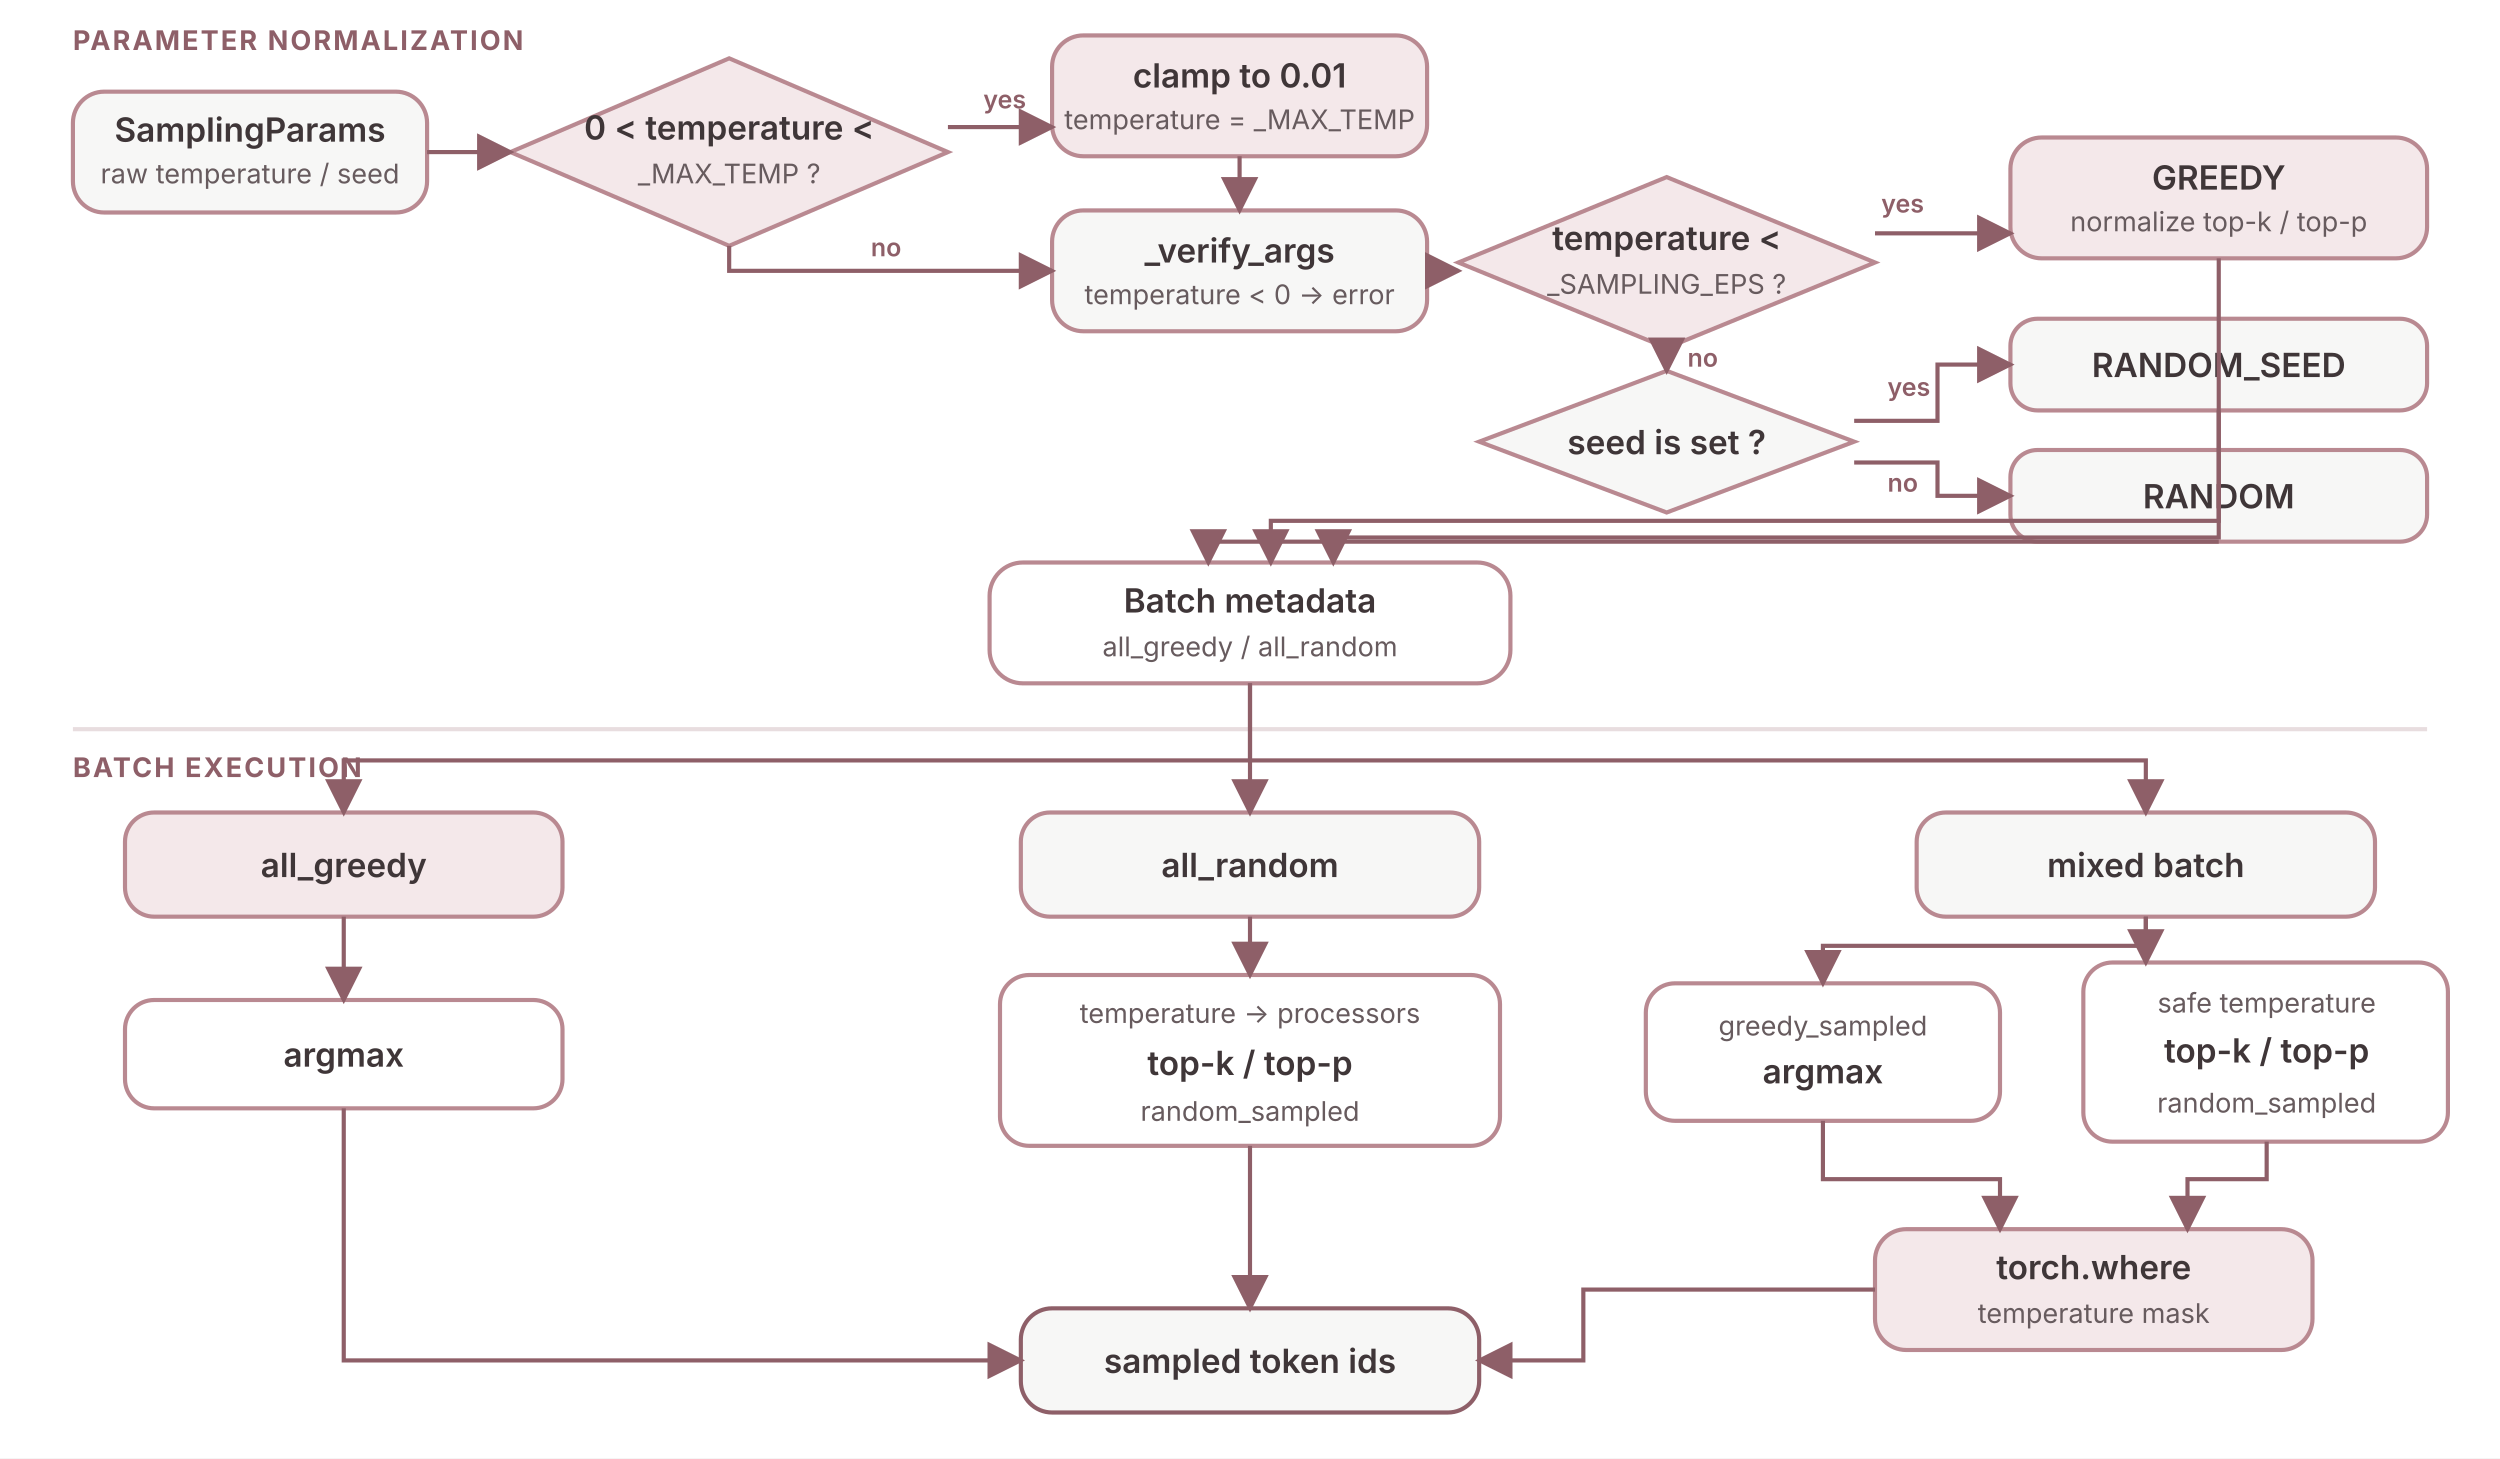
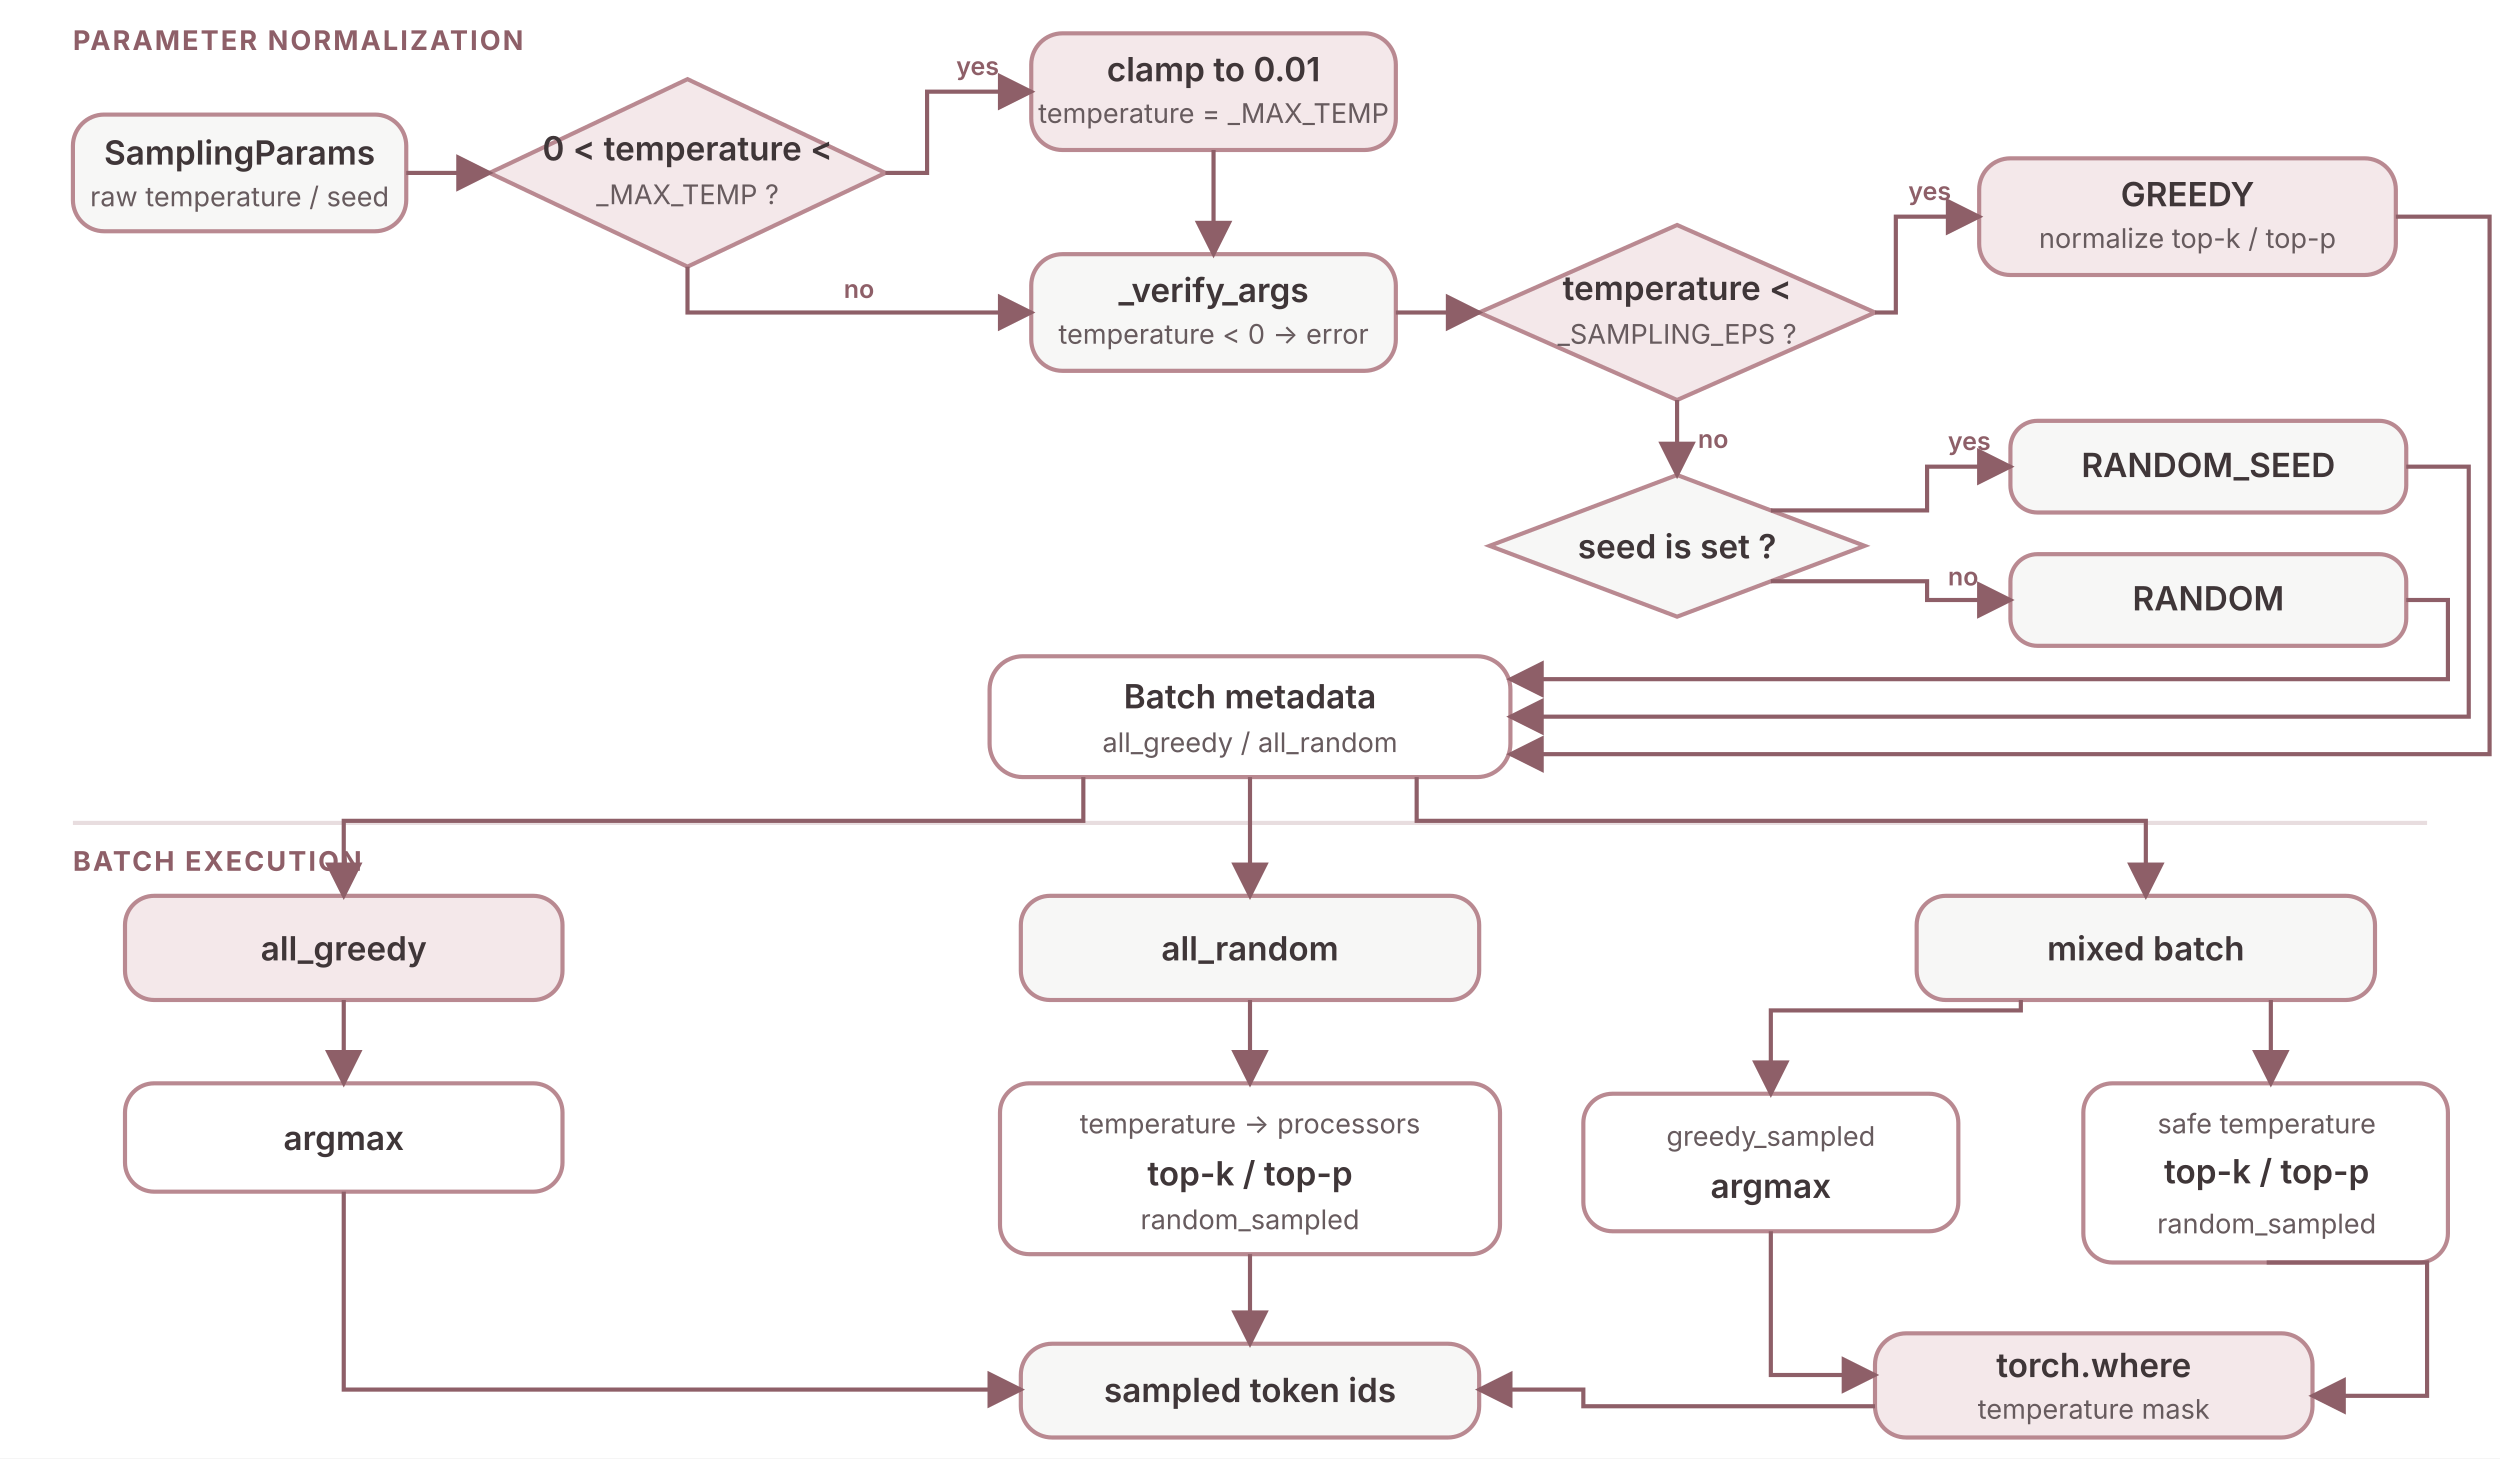
<svg xmlns="http://www.w3.org/2000/svg" viewBox="0 0 1200 700" role="img" aria-labelledby="title desc">
  <defs>
    <marker id="arrow" markerWidth="9" markerHeight="9" refX="8" refY="4.5" orient="auto" markerUnits="strokeWidth">
      <path d="M0,0 L9,4.5 L0,9 Z" fill="#8e5f68" />
    </marker>
    <style>
      .node { fill: #f7f7f6; stroke: #b98991; stroke-width: 2; }
      .accent { fill: #f4e8ea; stroke: #b98991; stroke-width: 2; }
      .paper { fill: #fff; stroke: #b98991; stroke-width: 2; }
      .edge { fill: none; stroke: #8e5f68; stroke-width: 2; marker-end: url(#arrow); }
      .label { fill: #3f3638; font: 600 16px Inter, "Noto Sans SC", sans-serif; text-anchor: middle; }
      .small { fill: #675b5e; font: 13px Inter, "Noto Sans SC", sans-serif; text-anchor: middle; }
      .edge-label { fill: #8e5f68; font: 600 12px Inter, sans-serif; }
      .lane { fill: #8e5f68; font: 700 13px Inter, sans-serif; letter-spacing: 1px; }
    </style>
  </defs>
  <rect width="1200" height="700" fill="#fff" />
  <text x="35" y="24" class="lane">PARAMETER NORMALIZATION</text>
-   <rect x="35" y="44" width="170" height="58" rx="15" class="node" />
-   <text x="120" y="68" class="label">SamplingParams</text>
-   <text x="120" y="88" class="small">raw temperature / seed</text>
-   <path d="M245 28 L350 73 L245 118 L140 73 Z" class="accent" transform="translate(105 0)" />
-   <text x="350" y="67" class="label">0 &lt; temperature &lt;</text>
-   <text x="350" y="88" class="small">_MAX_TEMP ?</text>
-   <rect x="505" y="17" width="180" height="58" rx="15" class="accent" />
-   <text x="595" y="42" class="label">clamp to 0.01</text>
-   <text x="595" y="62" class="small">temperature = _MAX_TEMP</text>
-   <rect x="505" y="101" width="180" height="58" rx="15" class="node" />
-   <text x="595" y="126" class="label">_verify_args</text>
-   <text x="595" y="146" class="small">temperature &lt; 0 → error</text>
-   <path d="M800 85 L900 126 L800 167 L700 126 Z" class="accent" />
-   <text x="800" y="120" class="label">temperature &lt;</text>
-   <text x="800" y="141" class="small">_SAMPLING_EPS ?</text>
-   <rect x="965" y="66" width="200" height="58" rx="15" class="accent" />
-   <text x="1065" y="91" class="label">GREEDY</text>
-   <text x="1065" y="111" class="small">normalize top-k / top-p</text>
-   <path d="M800 178 L890 212 L800 246 L710 212 Z" class="node" />
-   <text x="800" y="218" class="label">seed is set ?</text>
-   <rect x="965" y="153" width="200" height="44" rx="13" class="node" />
-   <text x="1065" y="181" class="label">RANDOM_SEED</text>
-   <rect x="965" y="216" width="200" height="44" rx="13" class="node" />
-   <text x="1065" y="244" class="label">RANDOM</text>
-   <path d="M205 73 H245" class="edge" />
-   <path d="M455 61 H505" class="edge" />
-   <text x="472" y="52" class="edge-label">yes</text>
-   <path d="M350 118 V130 H505" class="edge" />
-   <text x="418" y="123" class="edge-label">no</text>
-   <path d="M595 75 V101" class="edge" />
-   <path d="M685 130 H700" class="edge" />
-   <path d="M900 112 H965" class="edge" />
-   <text x="903" y="102" class="edge-label">yes</text>
-   <path d="M800 167 V178" class="edge" />
-   <text x="810" y="176" class="edge-label">no</text>
-   <path d="M890 202 H930 V175 H965" class="edge" />
-   <text x="906" y="190" class="edge-label">yes</text>
-   <path d="M890 222 H930 V238 H965" class="edge" />
-   <text x="906" y="236" class="edge-label">no</text>
-   <rect x="475" y="270" width="250" height="58" rx="16" class="paper" />
-   <text x="600" y="294" class="label">Batch metadata</text>
-   <text x="600" y="315" class="small">all_greedy / all_random</text>
-   <path d="M1065 124 V258 H640 V270" class="edge" />
-   <path d="M1065 197 V250 H610 V270" class="edge" />
-   <path d="M1065 260 H580 V270" class="edge" />
-   <line x1="35" y1="350" x2="1165" y2="350" stroke="#e8dddf" stroke-width="2" />
-   <text x="35" y="373" class="lane">BATCH EXECUTION</text>
-   <rect x="60" y="390" width="210" height="50" rx="14" class="accent" />
-   <text x="165" y="421" class="label">all_greedy</text>
-   <rect x="490" y="390" width="220" height="50" rx="14" class="node" />
-   <text x="600" y="421" class="label">all_random</text>
-   <rect x="920" y="390" width="220" height="50" rx="14" class="node" />
-   <text x="1030" y="421" class="label">mixed batch</text>
-   <path d="M600 328 V365 H165 V390" class="edge" />
-   <path d="M600 328 V390" class="edge" />
-   <path d="M600 365 H1030 V390" class="edge" />
-   <rect x="60" y="480" width="210" height="52" rx="14" class="paper" />
-   <text x="165" y="512" class="label">argmax</text>
-   <path d="M165 440 V480" class="edge" />
-   <rect x="480" y="468" width="240" height="82" rx="14" class="paper" />
-   <text x="600" y="491" class="small">temperature → processors</text>
-   <text x="600" y="516" class="label">top-k / top-p</text>
-   <text x="600" y="538" class="small">random_sampled</text>
-   <path d="M600 440 V468" class="edge" />
-   <rect x="790" y="472" width="170" height="66" rx="14" class="paper" />
-   <text x="875" y="497" class="small">greedy_sampled</text>
-   <text x="875" y="520" class="label">argmax</text>
-   <rect x="1000" y="462" width="175" height="86" rx="14" class="paper" />
-   <text x="1088" y="486" class="small">safe temperature</text>
-   <text x="1088" y="510" class="label">top-k / top-p</text>
-   <text x="1088" y="534" class="small">random_sampled</text>
-   <path d="M1030 440 V454 H875 V472" class="edge" />
-   <path d="M1030 440 V462" class="edge" />
-   <rect x="900" y="590" width="210" height="58" rx="15" class="accent" />
-   <text x="1005" y="614" class="label">torch.where</text>
-   <text x="1005" y="635" class="small">temperature mask</text>
-   <path d="M875 538 V566 H960 V590" class="edge" />
-   <path d="M1088 548 V566 H1050 V590" class="edge" />
-   <rect x="490" y="628" width="220" height="50" rx="15" fill="#f7f7f6" stroke="#8e5f68" stroke-width="2" />
-   <text x="600" y="659" class="label">sampled token ids</text>
-   <path d="M165 532 V653 H490" class="edge" />
-   <path d="M600 550 V628" class="edge" />
-   <path d="M900 619 H760 V653 H710" class="edge" />
+   <rect data-node="params" x="35" y="55" width="160" height="56" rx="15" class="node" />
+   <text x="115" y="79" class="label">SamplingParams</text>
+   <text x="115" y="99" class="small">raw temperature / seed</text>
+   <polygon data-node="clamp-check" points="330,38 425,83 330,128 235,83" class="accent" />
+   <text x="330" y="77" class="label">0 &lt; temperature &lt;</text>
+   <text x="330" y="98" class="small">_MAX_TEMP ?</text>
+   <rect data-node="clamp" x="495" y="16" width="175" height="56" rx="15" class="accent" />
+   <text x="582.5" y="39" class="label">clamp to 0.01</text>
+   <text x="582.5" y="59" class="small">temperature = _MAX_TEMP</text>
+   <rect data-node="verify" x="495" y="122" width="175" height="56" rx="15" class="node" />
+   <text x="582.5" y="145" class="label">_verify_args</text>
+   <text x="582.5" y="165" class="small">temperature &lt; 0 → error</text>
+   <polygon data-node="eps" points="805,108 900,150 805,192 710,150" class="accent" />
+   <text x="805" y="144" class="label">temperature &lt;</text>
+   <text x="805" y="165" class="small">_SAMPLING_EPS ?</text>
+   <rect data-node="greedy" x="950" y="76" width="200" height="56" rx="15" class="accent" />
+   <text x="1050" y="99" class="label">GREEDY</text>
+   <text x="1050" y="119" class="small">normalize top-k / top-p</text>
+   <polygon data-node="seed" points="805,228 895,262 805,296 715,262" class="node" />
+   <text x="805" y="268" class="label">seed is set ?</text>
+   <rect data-node="random-seed" x="965" y="202" width="190" height="44" rx="13" class="node" />
+   <text x="1060" y="229" class="label">RANDOM_SEED</text>
+   <rect data-node="random" x="965" y="266" width="190" height="44" rx="13" class="node" />
+   <text x="1060" y="293" class="label">RANDOM</text>
+   <path d="M195 83 H235" class="edge" data-edge="e1" data-source="params" data-target="clamp-check" />
+   <path d="M425 83 H445 V44 H495" class="edge" data-edge="e2" data-source="clamp-check" data-target="clamp" />
+   <text x="459" y="36" class="edge-label">yes</text>
+   <path d="M330 128 V150 H495" class="edge" data-edge="e3" data-source="clamp-check" data-target="verify" />
+   <text x="405" y="143" class="edge-label">no</text>
+   <path d="M582.5 72 V122" class="edge" data-edge="e4" data-source="clamp" data-target="verify" />
+   <path d="M670 150 H710" class="edge" data-edge="e5" data-source="verify" data-target="eps" />
+   <path d="M900 150 H910 V104 H950" class="edge" data-edge="e6" data-source="eps" data-target="greedy" />
+   <text x="916" y="96" class="edge-label">yes</text>
+   <path d="M805 192 V228" class="edge" data-edge="e7" data-source="eps" data-target="seed" />
+   <text x="815" y="215" class="edge-label">no</text>
+   <path d="M850 245 H925 V224 H965" class="edge" data-edge="e8" data-source="seed" data-target="random-seed" />
+   <text x="935" y="216" class="edge-label">yes</text>
+   <path d="M850 279 H925 V288 H965" class="edge" data-edge="e9" data-source="seed" data-target="random" />
+   <text x="935" y="281" class="edge-label">no</text>
+   <rect data-node="metadata" x="475" y="315" width="250" height="58" rx="16" class="paper" />
+   <text x="600" y="340" class="label">Batch metadata</text>
+   <text x="600" y="361" class="small">all_greedy / all_random</text>
+   <path d="M1150 104 H1195 V362 H725" class="edge" data-edge="e10" data-source="greedy" data-target="metadata" />
+   <path d="M1155 224 H1185 V344 H725" class="edge" data-edge="e11" data-source="random-seed" data-target="metadata" />
+   <path d="M1155 288 H1175 V326 H725" class="edge" data-edge="e12" data-source="random" data-target="metadata" />
+   <line x1="35" y1="395" x2="1165" y2="395" stroke="#e8dddf" stroke-width="2" />
+   <text x="35" y="418" class="lane">BATCH EXECUTION</text>
+   <rect data-node="all-greedy" x="60" y="430" width="210" height="50" rx="14" class="accent" />
+   <text x="165" y="461" class="label">all_greedy</text>
+   <rect data-node="all-random" x="490" y="430" width="220" height="50" rx="14" class="node" />
+   <text x="600" y="461" class="label">all_random</text>
+   <rect data-node="mixed" x="920" y="430" width="220" height="50" rx="14" class="node" />
+   <text x="1030" y="461" class="label">mixed batch</text>
+   <path d="M520 373 V394 H165 V430" class="edge" data-edge="e13" data-source="metadata" data-target="all-greedy" />
+   <path d="M600 373 V430" class="edge" data-edge="e14" data-source="metadata" data-target="all-random" />
+   <path d="M680 373 V394 H1030 V430" class="edge" data-edge="e15" data-source="metadata" data-target="mixed" />
+   <rect data-node="argmax" x="60" y="520" width="210" height="52" rx="14" class="paper" />
+   <text x="165" y="552" class="label">argmax</text>
+   <path d="M165 480 V520" class="edge" data-edge="e16" data-source="all-greedy" data-target="argmax" />
+   <rect data-node="random-pipeline" x="480" y="520" width="240" height="82" rx="14" class="paper" />
+   <text x="600" y="544" class="small">temperature → processors</text>
+   <text x="600" y="569" class="label">top-k / top-p</text>
+   <text x="600" y="590" class="small">random_sampled</text>
+   <path d="M600 480 V520" class="edge" data-edge="e17" data-source="all-random" data-target="random-pipeline" />
+   <rect data-node="mixed-greedy" x="760" y="525" width="180" height="66" rx="14" class="paper" />
+   <text x="850" y="550" class="small">greedy_sampled</text>
+   <text x="850" y="575" class="label">argmax</text>
+   <rect data-node="mixed-random" x="1000" y="520" width="175" height="86" rx="14" class="paper" />
+   <text x="1088" y="544" class="small">safe temperature</text>
+   <text x="1088" y="568" class="label">top-k / top-p</text>
+   <text x="1088" y="592" class="small">random_sampled</text>
+   <path d="M970 480 V485 H850 V525" class="edge" data-edge="e18" data-source="mixed" data-target="mixed-greedy" />
+   <path d="M1090 480 V520" class="edge" data-edge="e19" data-source="mixed" data-target="mixed-random" />
+   <rect data-node="where" x="900" y="640" width="210" height="50" rx="15" class="accent" />
+   <text x="1005" y="661" class="label">torch.where</text>
+   <text x="1005" y="681" class="small">temperature mask</text>
+   <path d="M850 591 V660 H900" class="edge" data-edge="e20" data-source="mixed-greedy" data-target="where" />
+   <path d="M1088 606 H1165 V670 H1110" class="edge" data-edge="e21" data-source="mixed-random" data-target="where" />
+   <rect data-node="output" x="490" y="645" width="220" height="45" rx="15" class="node" />
+   <text x="600" y="673" class="label">sampled token ids</text>
+   <path d="M165 572 V667 H490" class="edge" data-edge="e22" data-source="argmax" data-target="output" />
+   <path d="M600 602 V645" class="edge" data-edge="e23" data-source="random-pipeline" data-target="output" />
+   <path d="M900 675 H760 V667 H710" class="edge" data-edge="e24" data-source="where" data-target="output" />
</svg>
